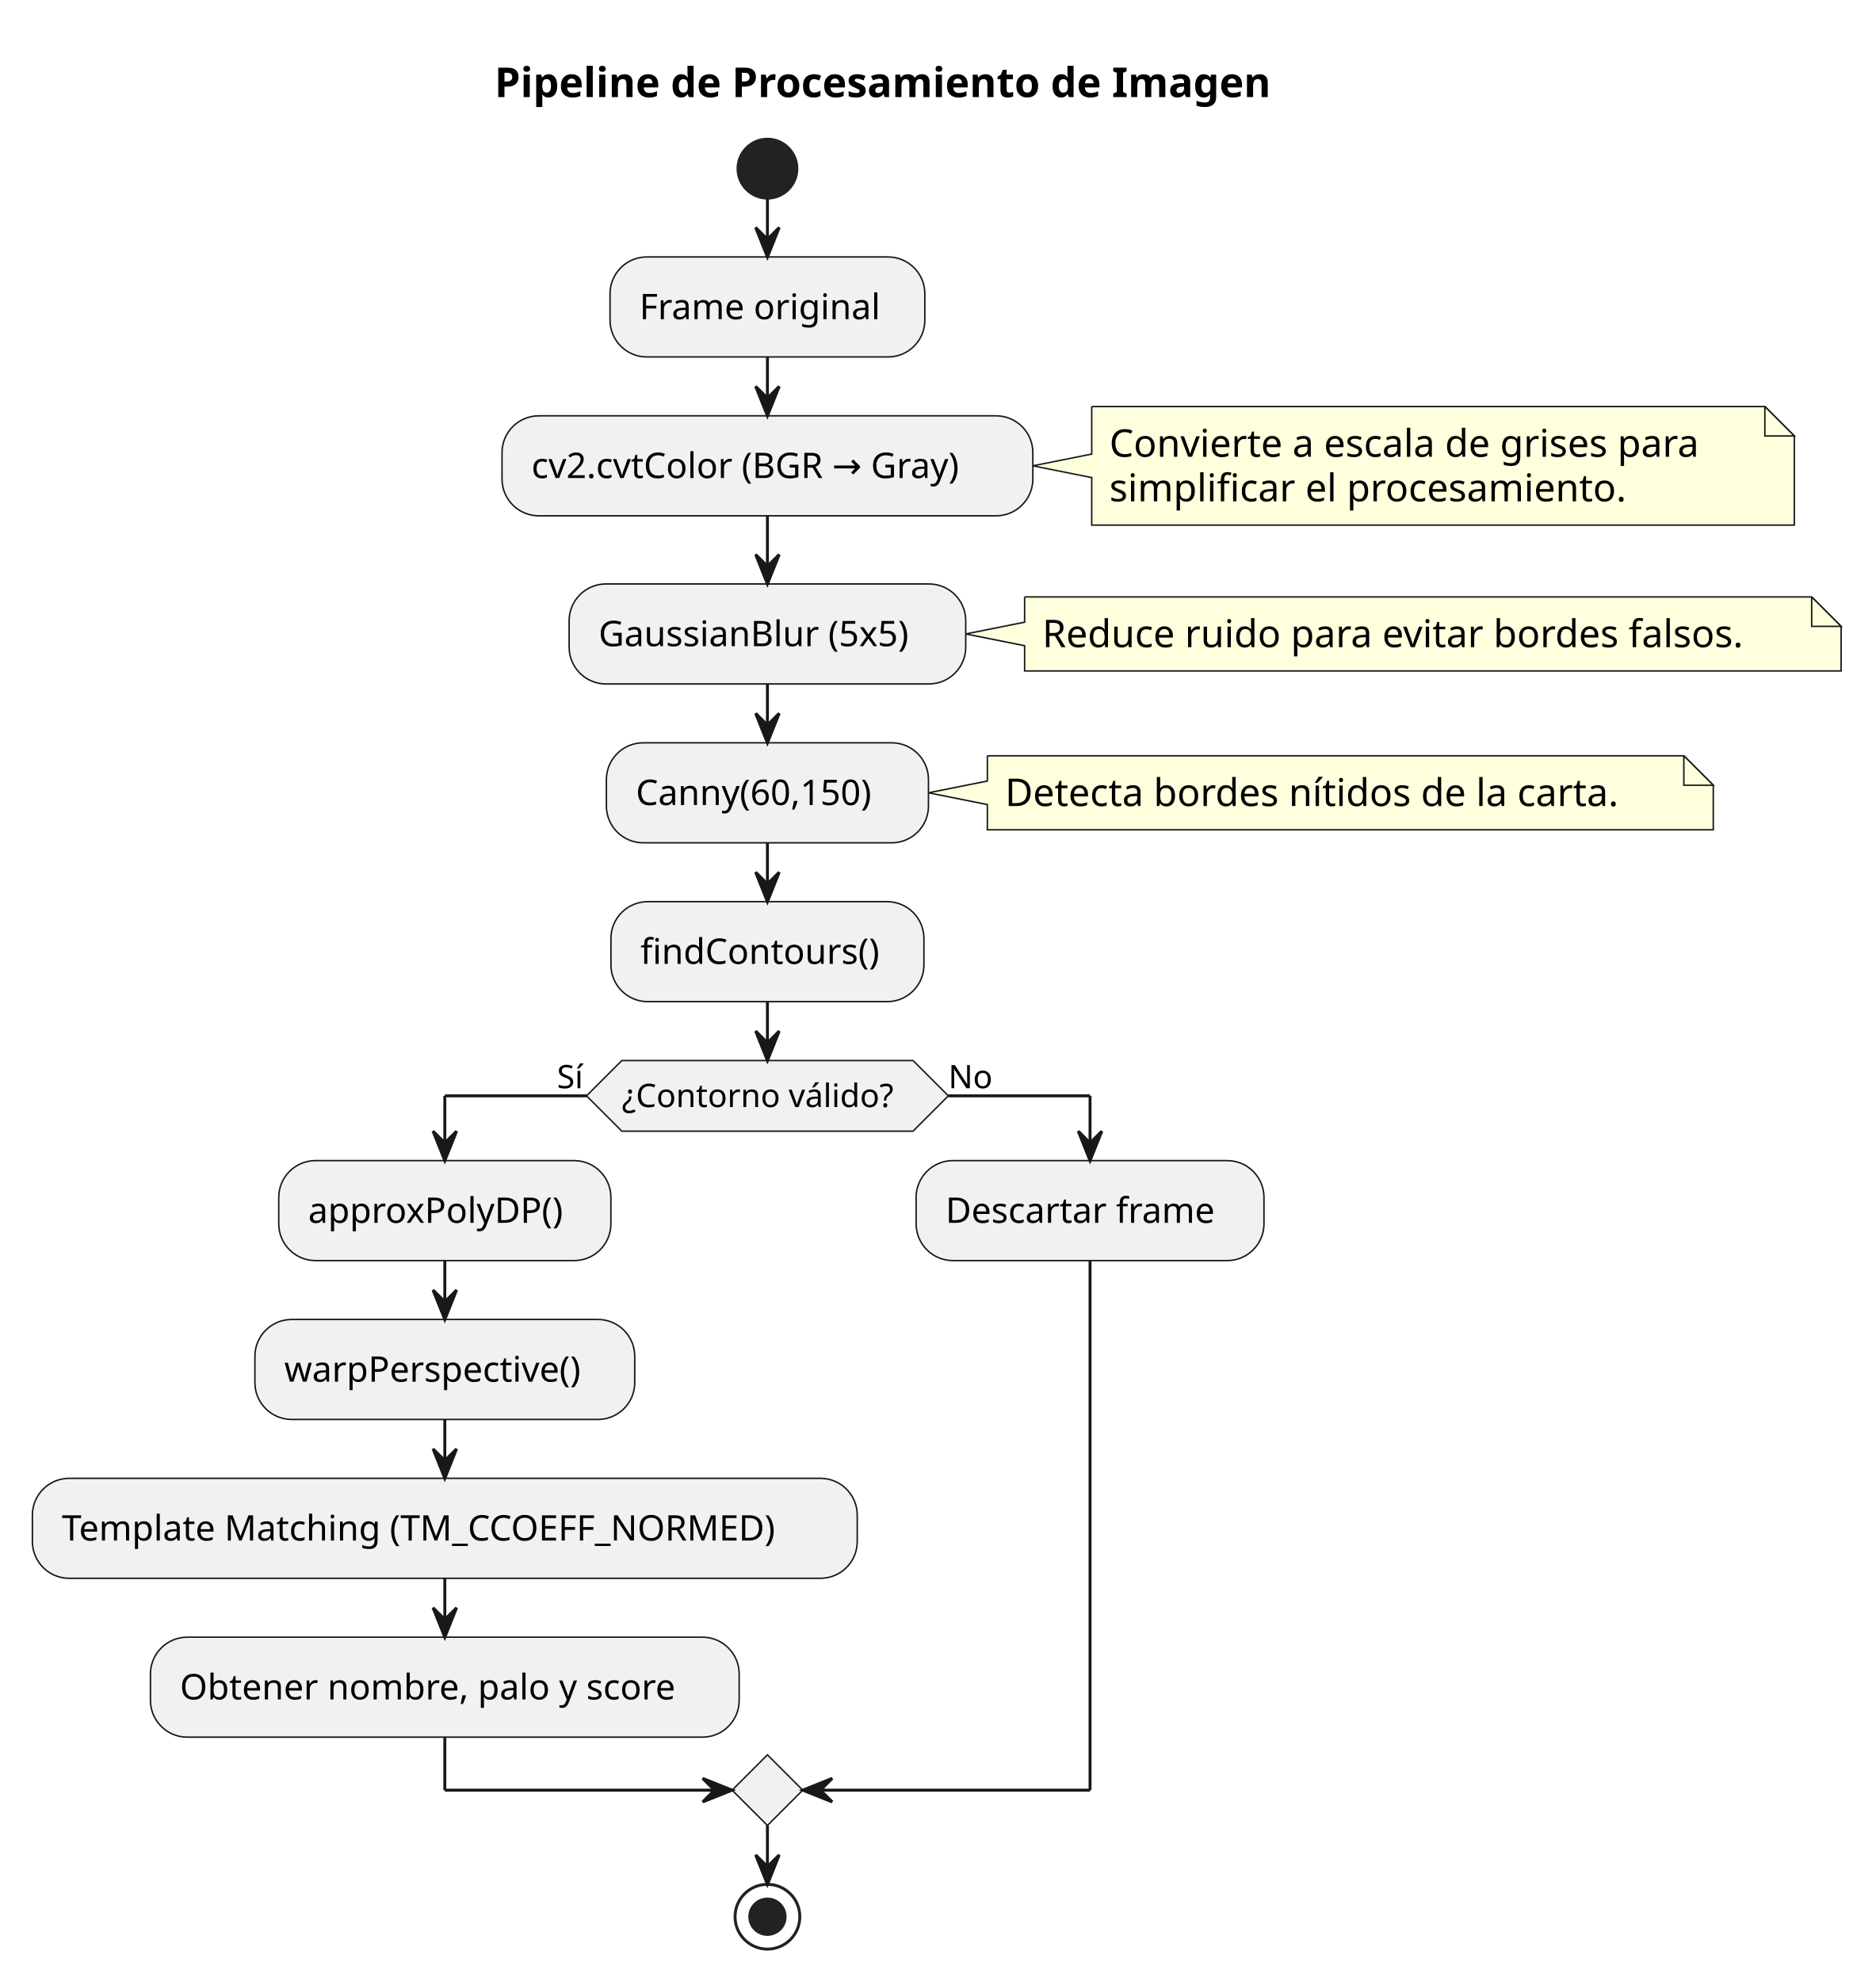
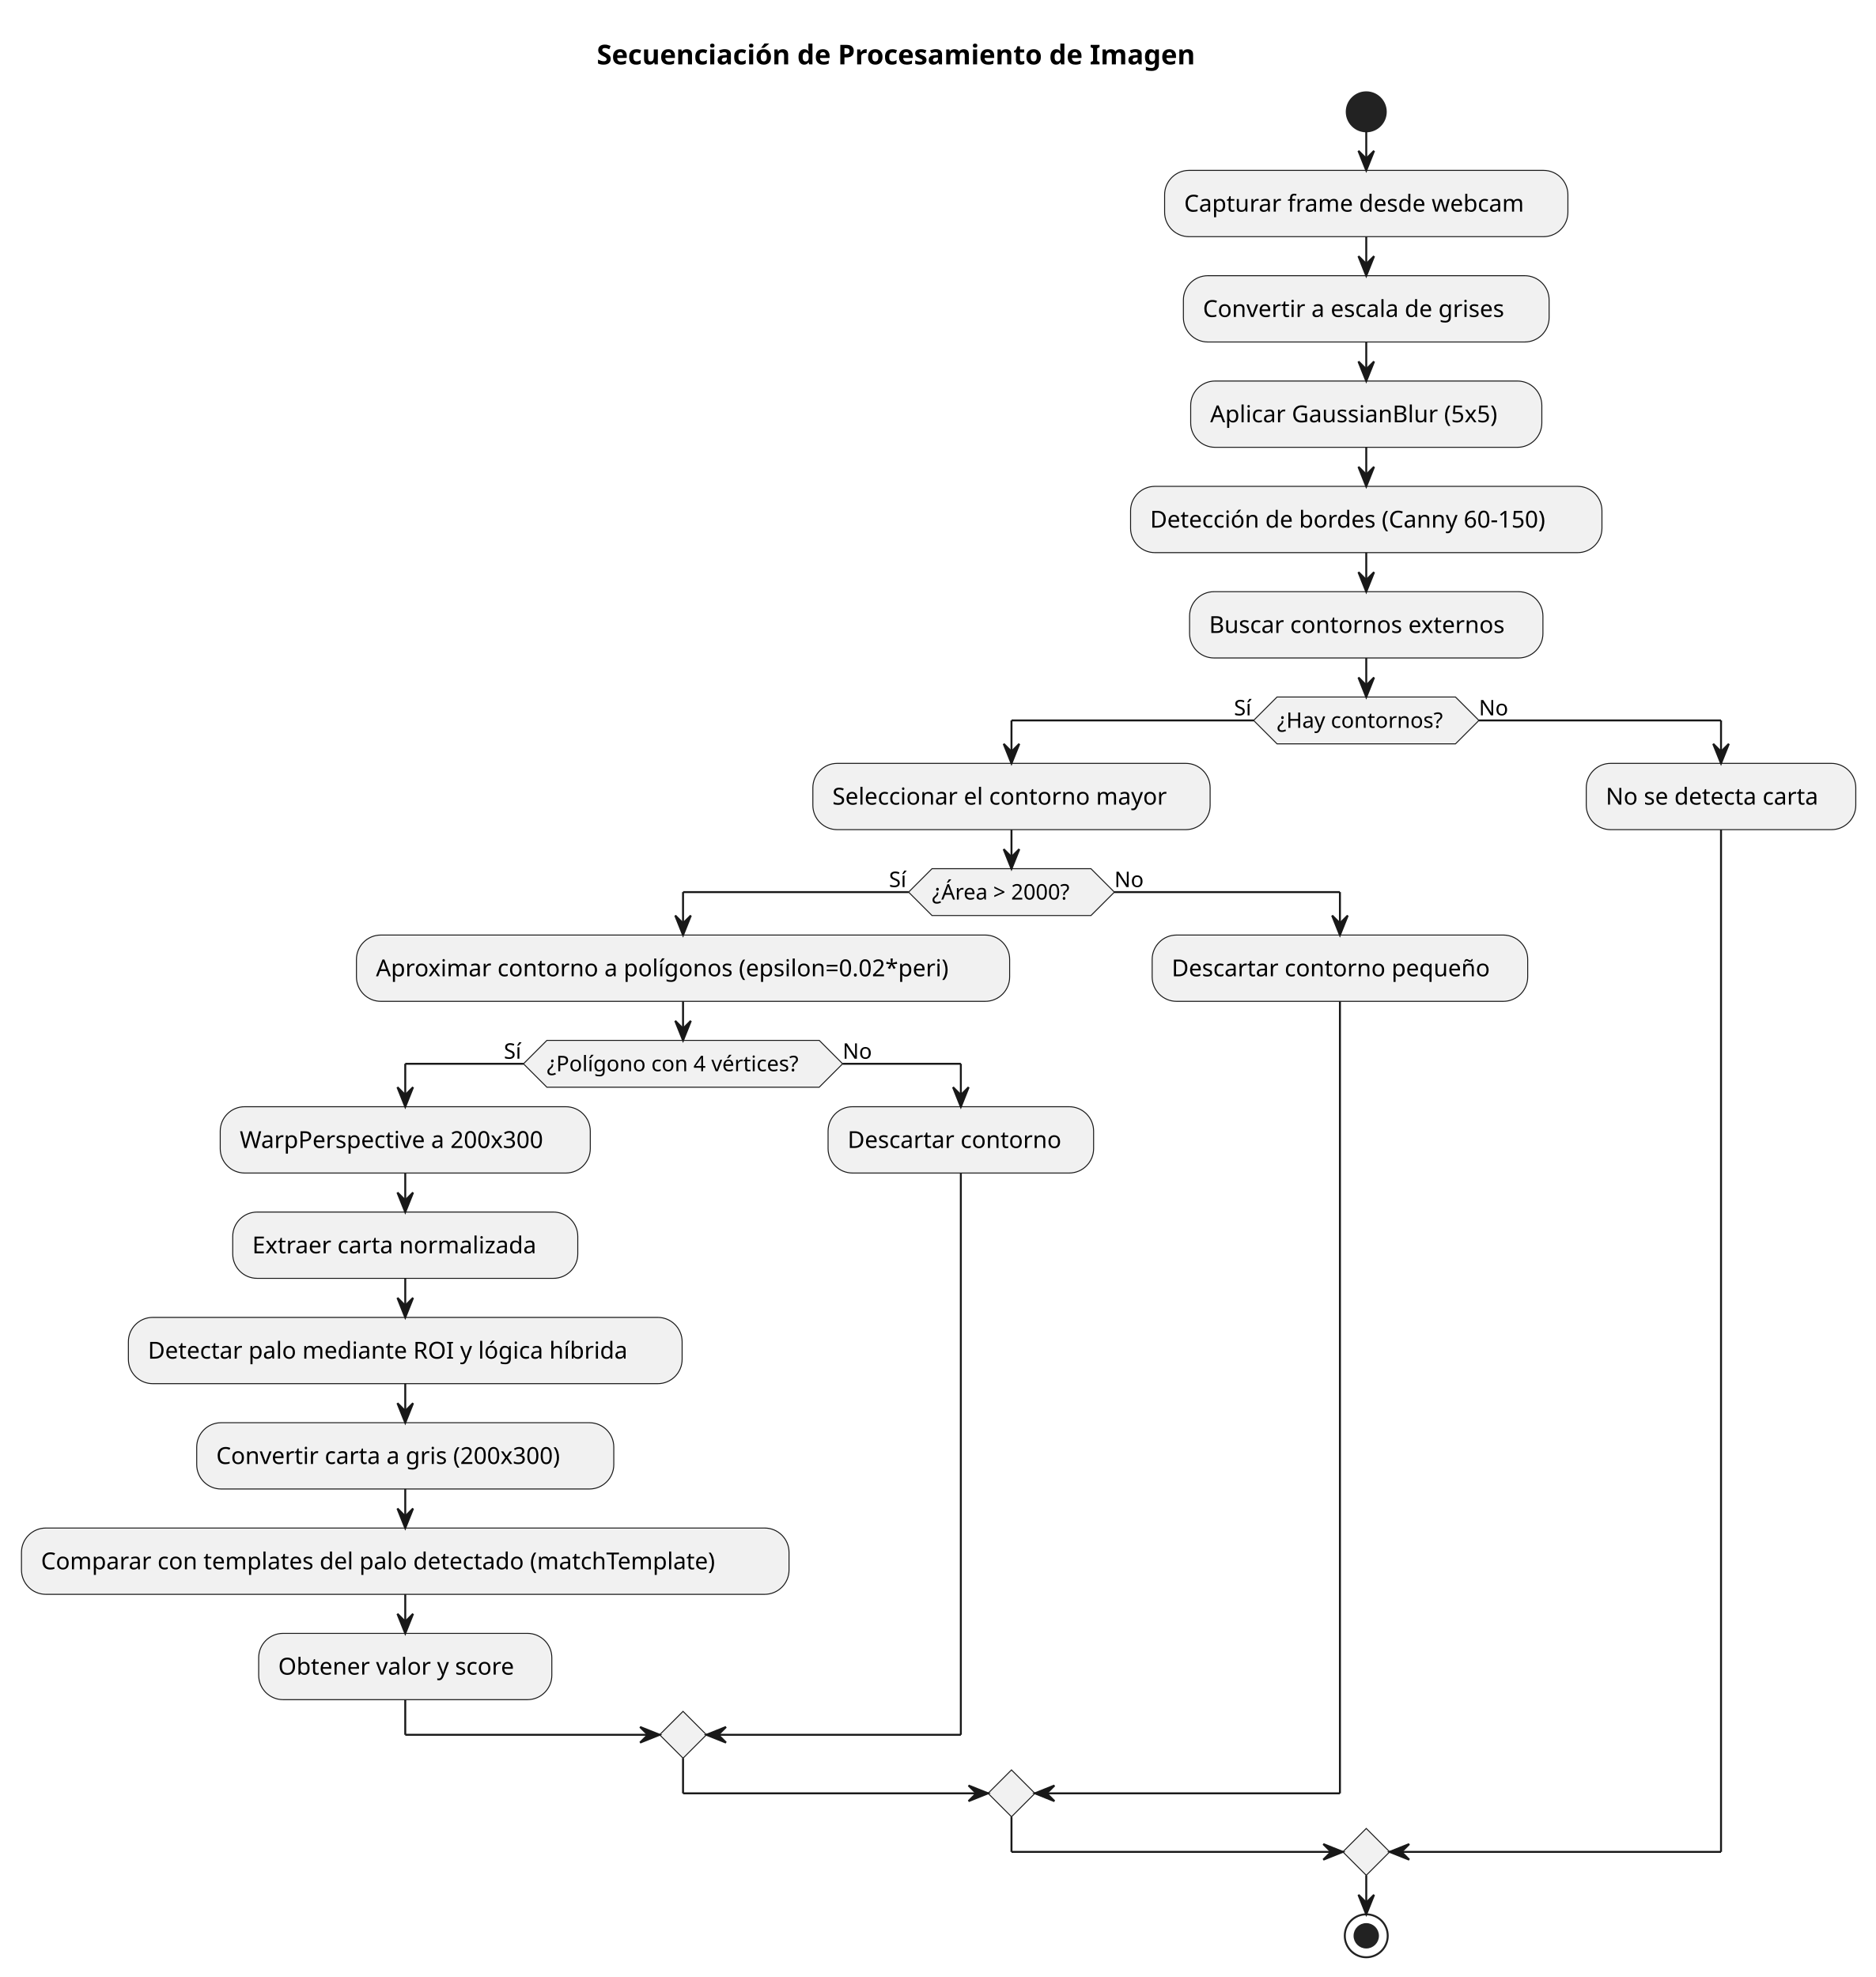
- <svg xmlns="http://www.w3.org/2000/svg" contentStyleType="text/css" data-diagram-type="ACTIVITY" height="673px" preserveAspectRatio="none" style="width:637px;height:673px;background:#FFFFFF;" version="1.1" viewBox="0 0 637 673" width="637px" zoomAndPan="magnify">
+ <svg xmlns="http://www.w3.org/2000/svg" contentStyleType="text/css" data-diagram-type="ACTIVITY" height="1013px" preserveAspectRatio="none" style="width:961px;height:1013px;background:#FFFFFF;" version="1.1" viewBox="0 0 961 1013" width="961px" zoomAndPan="magnify">
  <defs />
  <g>
    <g class="title" data-source-line="1">
-       <text fill="#000000" font-family="sans-serif" font-size="14" font-weight="bold" lengthAdjust="spacing" textLength="298.409" x="167.97" y="32.995">Pipeline de Procesamiento de Imagen</text>
+       <text fill="#000000" font-family="sans-serif" font-size="14" font-weight="bold" lengthAdjust="spacing" textLength="347.307" x="305.735" y="32.995">Secuenciación de Procesamiento de Imagen</text>
    </g>
-     <ellipse cx="260.664" cy="57.297" fill="#222222" rx="10" ry="10" style="stroke:#222222;stroke-width:1;" />
-     <rect fill="#F1F1F1" height="33.969" rx="12.5" ry="12.5" style="stroke:#181818;stroke-width:0.5;" width="106.93" x="207.199" y="87.297" />
-     <text fill="#000000" font-family="sans-serif" font-size="12" lengthAdjust="spacing" textLength="86.93" x="217.199" y="108.436">Frame original</text>
-     <path d="M370.814,138.117 L370.814,154.25 L350.814,158.25 L370.814,162.25 L370.814,178.383 A0,0 0 0 0 370.814,178.383 L609.45,178.383 A0,0 0 0 0 609.45,178.383 L609.45,148.117 L599.45,138.117 L370.814,138.117 A0,0 0 0 0 370.814,138.117" fill="#FEFFDD" style="stroke:#181818;stroke-width:0.5;" />
-     <path d="M599.45,138.117 L599.45,148.117 L609.45,148.117 L599.45,138.117" fill="#FEFFDD" style="stroke:#181818;stroke-width:0.5;" />
-     <text fill="#000000" font-family="sans-serif" font-size="13" lengthAdjust="spacing" textLength="217.636" x="376.814" y="155.184">Convierte a escala de grises para</text>
-     <text fill="#000000" font-family="sans-serif" font-size="13" lengthAdjust="spacing" textLength="188.176" x="376.814" y="170.317">simplificar el procesamiento.</text>
-     <rect fill="#F1F1F1" height="33.969" rx="12.5" ry="12.5" style="stroke:#181818;stroke-width:0.5;" width="180.301" x="170.513" y="141.266" />
-     <text fill="#000000" font-family="sans-serif" font-size="12" lengthAdjust="spacing" textLength="160.301" x="180.513" y="162.404">cv2.cvtColor (BGR → Gray)</text>
-     <path d="M348.018,202.801 L348.018,211.367 L328.018,215.367 L348.018,219.367 L348.018,227.934 A0,0 0 0 0 348.018,227.934 L625.349,227.934 A0,0 0 0 0 625.349,227.934 L625.349,212.801 L615.349,202.801 L348.018,202.801 A0,0 0 0 0 348.018,202.801" fill="#FEFFDD" style="stroke:#181818;stroke-width:0.5;" />
-     <path d="M615.349,202.801 L615.349,212.801 L625.349,212.801 L615.349,202.801" fill="#FEFFDD" style="stroke:#181818;stroke-width:0.5;" />
-     <text fill="#000000" font-family="sans-serif" font-size="13" lengthAdjust="spacing" textLength="256.331" x="354.018" y="219.868">Reduce ruido para evitar bordes falsos.</text>
-     <rect fill="#F1F1F1" height="33.969" rx="12.5" ry="12.5" style="stroke:#181818;stroke-width:0.5;" width="134.709" x="193.309" y="198.383" />
-     <text fill="#000000" font-family="sans-serif" font-size="12" lengthAdjust="spacing" textLength="114.709" x="203.309" y="219.522">GaussianBlur (5x5)</text>
-     <path d="M335.362,256.769 L335.362,265.336 L315.362,269.336 L335.362,273.336 L335.362,281.902 A0,0 0 0 0 335.362,281.902 L581.932,281.902 A0,0 0 0 0 581.932,281.902 L581.932,266.769 L571.932,256.769 L335.362,256.769 A0,0 0 0 0 335.362,256.769" fill="#FEFFDD" style="stroke:#181818;stroke-width:0.5;" />
-     <path d="M571.932,256.769 L571.932,266.769 L581.932,266.769 L571.932,256.769" fill="#FEFFDD" style="stroke:#181818;stroke-width:0.5;" />
-     <text fill="#000000" font-family="sans-serif" font-size="13" lengthAdjust="spacing" textLength="225.57" x="341.362" y="273.836">Detecta bordes nítidos de la carta.</text>
-     <rect fill="#F1F1F1" height="33.969" rx="12.5" ry="12.5" style="stroke:#181818;stroke-width:0.5;" width="109.397" x="205.965" y="252.352" />
-     <text fill="#000000" font-family="sans-serif" font-size="12" lengthAdjust="spacing" textLength="89.397" x="215.965" y="273.49">Canny(60,150)</text>
-     <rect fill="#F1F1F1" height="33.969" rx="12.5" ry="12.5" style="stroke:#181818;stroke-width:0.5;" width="106.309" x="207.509" y="306.32" />
-     <text fill="#000000" font-family="sans-serif" font-size="12" lengthAdjust="spacing" textLength="86.309" x="217.509" y="327.459">findContours()</text>
-     <polygon fill="#F1F1F1" points="211.215,360.289,310.113,360.289,322.113,372.289,310.113,384.289,211.215,384.289,199.215,372.289,211.215,360.289" style="stroke:#181818;stroke-width:0.5;" />
-     <text fill="#000000" font-family="sans-serif" font-size="11" lengthAdjust="spacing" textLength="98.898" x="211.215" y="376.097">¿Contorno válido?</text>
-     <text fill="#000000" font-family="sans-serif" font-size="11" lengthAdjust="spacing" textLength="10.039" x="189.176" y="369.695">Sí</text>
-     <text fill="#000000" font-family="sans-serif" font-size="11" lengthAdjust="spacing" textLength="14.959" x="322.113" y="369.695">No</text>
-     <rect fill="#F1F1F1" height="33.969" rx="12.5" ry="12.5" style="stroke:#181818;stroke-width:0.5;" width="112.818" x="94.675" y="394.289" />
-     <text fill="#000000" font-family="sans-serif" font-size="12" lengthAdjust="spacing" textLength="92.818" x="104.675" y="415.428">approxPolyDP()</text>
-     <rect fill="#F1F1F1" height="33.969" rx="12.5" ry="12.5" style="stroke:#181818;stroke-width:0.5;" width="129.008" x="86.58" y="448.258" />
-     <text fill="#000000" font-family="sans-serif" font-size="12" lengthAdjust="spacing" textLength="109.008" x="96.58" y="469.397">warpPerspective()</text>
-     <rect fill="#F1F1F1" height="33.969" rx="12.5" ry="12.5" style="stroke:#181818;stroke-width:0.5;" width="280.168" x="11" y="502.227" />
-     <text fill="#000000" font-family="sans-serif" font-size="12" lengthAdjust="spacing" textLength="260.168" x="21" y="523.365">Template Matching (TM_CCOEFF_NORMED)</text>
-     <rect fill="#F1F1F1" height="33.969" rx="12.5" ry="12.5" style="stroke:#181818;stroke-width:0.5;" width="199.971" x="51.099" y="556.195" />
-     <text fill="#000000" font-family="sans-serif" font-size="12" lengthAdjust="spacing" textLength="179.971" x="61.099" y="577.334">Obtener nombre, palo y score</text>
-     <rect fill="#F1F1F1" height="33.969" rx="12.5" ry="12.5" style="stroke:#181818;stroke-width:0.5;" width="118.15" x="311.168" y="394.289" />
-     <text fill="#000000" font-family="sans-serif" font-size="12" lengthAdjust="spacing" textLength="98.15" x="321.168" y="415.428">Descartar frame</text>
-     <polygon fill="#F1F1F1" points="260.664,596.164,272.664,608.164,260.664,620.164,248.664,608.164,260.664,596.164" style="stroke:#181818;stroke-width:0.5;" />
-     <ellipse cx="260.664" cy="651.164" fill="none" rx="11" ry="11" style="stroke:#222222;stroke-width:1;" />
-     <ellipse cx="260.664" cy="651.164" fill="#222222" rx="6" ry="6" style="stroke:#222222;stroke-width:1;" />
-     <line style="stroke:#181818;stroke-width:1;" x1="260.664" x2="260.664" y1="67.297" y2="87.297" />
-     <polygon fill="#181818" points="256.664,77.297,260.664,87.297,264.664,77.297,260.664,81.297" style="stroke:#181818;stroke-width:1;" />
-     <line style="stroke:#181818;stroke-width:1;" x1="260.664" x2="260.664" y1="121.266" y2="141.266" />
-     <polygon fill="#181818" points="256.664,131.266,260.664,141.266,264.664,131.266,260.664,135.266" style="stroke:#181818;stroke-width:1;" />
-     <line style="stroke:#181818;stroke-width:1;" x1="260.664" x2="260.664" y1="175.234" y2="198.383" />
-     <polygon fill="#181818" points="256.664,188.383,260.664,198.383,264.664,188.383,260.664,192.383" style="stroke:#181818;stroke-width:1;" />
-     <line style="stroke:#181818;stroke-width:1;" x1="260.664" x2="260.664" y1="232.352" y2="252.352" />
-     <polygon fill="#181818" points="256.664,242.352,260.664,252.352,264.664,242.352,260.664,246.352" style="stroke:#181818;stroke-width:1;" />
-     <line style="stroke:#181818;stroke-width:1;" x1="260.664" x2="260.664" y1="286.32" y2="306.32" />
-     <polygon fill="#181818" points="256.664,296.32,260.664,306.32,264.664,296.32,260.664,300.32" style="stroke:#181818;stroke-width:1;" />
-     <line style="stroke:#181818;stroke-width:1;" x1="151.084" x2="151.084" y1="428.258" y2="448.258" />
-     <polygon fill="#181818" points="147.084,438.258,151.084,448.258,155.084,438.258,151.084,442.258" style="stroke:#181818;stroke-width:1;" />
-     <line style="stroke:#181818;stroke-width:1;" x1="151.084" x2="151.084" y1="482.227" y2="502.227" />
-     <polygon fill="#181818" points="147.084,492.227,151.084,502.227,155.084,492.227,151.084,496.227" style="stroke:#181818;stroke-width:1;" />
-     <line style="stroke:#181818;stroke-width:1;" x1="151.084" x2="151.084" y1="536.195" y2="556.195" />
-     <polygon fill="#181818" points="147.084,546.195,151.084,556.195,155.084,546.195,151.084,550.195" style="stroke:#181818;stroke-width:1;" />
-     <line style="stroke:#181818;stroke-width:1;" x1="199.215" x2="151.084" y1="372.289" y2="372.289" />
-     <line style="stroke:#181818;stroke-width:1;" x1="151.084" x2="151.084" y1="372.289" y2="394.289" />
-     <polygon fill="#181818" points="147.084,384.289,151.084,394.289,155.084,384.289,151.084,388.289" style="stroke:#181818;stroke-width:1;" />
-     <line style="stroke:#181818;stroke-width:1;" x1="322.113" x2="370.243" y1="372.289" y2="372.289" />
-     <line style="stroke:#181818;stroke-width:1;" x1="370.243" x2="370.243" y1="372.289" y2="394.289" />
-     <polygon fill="#181818" points="366.243,384.289,370.243,394.289,374.243,384.289,370.243,388.289" style="stroke:#181818;stroke-width:1;" />
-     <line style="stroke:#181818;stroke-width:1;" x1="151.084" x2="151.084" y1="590.164" y2="608.164" />
-     <line style="stroke:#181818;stroke-width:1;" x1="151.084" x2="248.664" y1="608.164" y2="608.164" />
-     <polygon fill="#181818" points="238.664,604.164,248.664,608.164,238.664,612.164,242.664,608.164" style="stroke:#181818;stroke-width:1;" />
-     <line style="stroke:#181818;stroke-width:1;" x1="370.243" x2="370.243" y1="428.258" y2="608.164" />
-     <line style="stroke:#181818;stroke-width:1;" x1="370.243" x2="272.664" y1="608.164" y2="608.164" />
-     <polygon fill="#181818" points="282.664,604.164,272.664,608.164,282.664,612.164,278.664,608.164" style="stroke:#181818;stroke-width:1;" />
-     <line style="stroke:#181818;stroke-width:1;" x1="260.664" x2="260.664" y1="340.289" y2="360.289" />
-     <polygon fill="#181818" points="256.664,350.289,260.664,360.289,264.664,350.289,260.664,354.289" style="stroke:#181818;stroke-width:1;" />
-     <line style="stroke:#181818;stroke-width:1;" x1="260.664" x2="260.664" y1="620.164" y2="640.164" />
-     <polygon fill="#181818" points="256.664,630.164,260.664,640.164,264.664,630.164,260.664,634.164" style="stroke:#181818;stroke-width:1;" />
+     <ellipse cx="699.977" cy="57.297" fill="#222222" rx="10" ry="10" style="stroke:#222222;stroke-width:1;" />
+     <rect fill="#F1F1F1" height="33.969" rx="12.5" ry="12.5" style="stroke:#181818;stroke-width:0.5;" width="206.615" x="596.669" y="87.297" />
+     <text fill="#000000" font-family="sans-serif" font-size="12" lengthAdjust="spacing" textLength="186.615" x="606.669" y="108.436">Capturar frame desde webcam</text>
+     <rect fill="#F1F1F1" height="33.969" rx="12.5" ry="12.5" style="stroke:#181818;stroke-width:0.5;" width="187.373" x="606.29" y="141.266" />
+     <text fill="#000000" font-family="sans-serif" font-size="12" lengthAdjust="spacing" textLength="167.373" x="616.29" y="162.404">Convertir a escala de grises</text>
+     <rect fill="#F1F1F1" height="33.969" rx="12.5" ry="12.5" style="stroke:#181818;stroke-width:0.5;" width="179.902" x="610.025" y="195.234" />
+     <text fill="#000000" font-family="sans-serif" font-size="12" lengthAdjust="spacing" textLength="159.902" x="620.025" y="216.373">Aplicar GaussianBlur (5x5)</text>
+     <rect fill="#F1F1F1" height="33.969" rx="12.5" ry="12.5" style="stroke:#181818;stroke-width:0.5;" width="241.502" x="579.226" y="249.203" />
+     <text fill="#000000" font-family="sans-serif" font-size="12" lengthAdjust="spacing" textLength="221.502" x="589.226" y="270.342">Detección de bordes (Canny 60-150)</text>
+     <rect fill="#F1F1F1" height="33.969" rx="12.5" ry="12.5" style="stroke:#181818;stroke-width:0.5;" width="181.033" x="609.46" y="303.172" />
+     <text fill="#000000" font-family="sans-serif" font-size="12" lengthAdjust="spacing" textLength="161.033" x="619.46" y="324.31">Buscar contornos externos</text>
+     <polygon fill="#F1F1F1" points="654.255,357.141,745.698,357.141,757.698,369.141,745.698,381.141,654.255,381.141,642.255,369.141,654.255,357.141" style="stroke:#181818;stroke-width:0.5;" />
+     <text fill="#000000" font-family="sans-serif" font-size="11" lengthAdjust="spacing" textLength="91.443" x="654.255" y="372.949">¿Hay contornos?</text>
+     <text fill="#000000" font-family="sans-serif" font-size="11" lengthAdjust="spacing" textLength="10.039" x="632.217" y="366.546">Sí</text>
+     <text fill="#000000" font-family="sans-serif" font-size="11" lengthAdjust="spacing" textLength="14.959" x="757.698" y="366.546">No</text>
+     <rect fill="#F1F1F1" height="33.969" rx="12.5" ry="12.5" style="stroke:#181818;stroke-width:0.5;" width="203.533" x="416.451" y="391.141" />
+     <text fill="#000000" font-family="sans-serif" font-size="12" lengthAdjust="spacing" textLength="183.533" x="426.451" y="412.279">Seleccionar el contorno mayor</text>
+     <polygon fill="#F1F1F1" points="477.5,445.109,558.936,445.109,570.936,457.109,558.936,469.109,477.5,469.109,465.5,457.109,477.5,445.109" style="stroke:#181818;stroke-width:0.5;" />
+     <text fill="#000000" font-family="sans-serif" font-size="11" lengthAdjust="spacing" textLength="81.436" x="477.5" y="460.918">¿Área &gt; 2000?</text>
+     <text fill="#000000" font-family="sans-serif" font-size="11" lengthAdjust="spacing" textLength="10.039" x="455.461" y="454.515">Sí</text>
+     <text fill="#000000" font-family="sans-serif" font-size="11" lengthAdjust="spacing" textLength="14.959" x="570.936" y="454.515">No</text>
+     <rect fill="#F1F1F1" height="33.969" rx="12.5" ry="12.5" style="stroke:#181818;stroke-width:0.5;" width="334.654" x="182.619" y="479.109" />
+     <text fill="#000000" font-family="sans-serif" font-size="12" lengthAdjust="spacing" textLength="314.654" x="192.619" y="500.248">Aproximar contorno a polígonos (epsilon=0.02*peri)</text>
+     <polygon fill="#F1F1F1" points="280.186,533.078,419.706,533.078,431.706,545.078,419.706,557.078,280.186,557.078,268.186,545.078,280.186,533.078" style="stroke:#181818;stroke-width:0.5;" />
+     <text fill="#000000" font-family="sans-serif" font-size="11" lengthAdjust="spacing" textLength="139.519" x="280.186" y="548.886">¿Polígono con 4 vértices?</text>
+     <text fill="#000000" font-family="sans-serif" font-size="11" lengthAdjust="spacing" textLength="10.039" x="258.147" y="542.484">Sí</text>
+     <text fill="#000000" font-family="sans-serif" font-size="11" lengthAdjust="spacing" textLength="14.959" x="431.706" y="542.484">No</text>
+     <rect fill="#F1F1F1" height="33.969" rx="12.5" ry="12.5" style="stroke:#181818;stroke-width:0.5;" width="189.588" x="112.83" y="567.078" />
+     <text fill="#000000" font-family="sans-serif" font-size="12" lengthAdjust="spacing" textLength="169.588" x="122.83" y="588.217">WarpPerspective a 200x300</text>
+     <rect fill="#F1F1F1" height="33.969" rx="12.5" ry="12.5" style="stroke:#181818;stroke-width:0.5;" width="176.779" x="119.234" y="621.047" />
+     <text fill="#000000" font-family="sans-serif" font-size="12" lengthAdjust="spacing" textLength="156.779" x="129.234" y="642.186">Extraer carta normalizada</text>
+     <rect fill="#F1F1F1" height="33.969" rx="12.5" ry="12.5" style="stroke:#181818;stroke-width:0.5;" width="283.701" x="65.773" y="675.016" />
+     <text fill="#000000" font-family="sans-serif" font-size="12" lengthAdjust="spacing" textLength="263.701" x="75.773" y="696.154">Detectar palo mediante ROI y lógica híbrida</text>
+     <rect fill="#F1F1F1" height="33.969" rx="12.5" ry="12.5" style="stroke:#181818;stroke-width:0.5;" width="213.682" x="100.783" y="728.984" />
+     <text fill="#000000" font-family="sans-serif" font-size="12" lengthAdjust="spacing" textLength="193.682" x="110.783" y="750.123">Convertir carta a gris (200x300)</text>
+     <rect fill="#F1F1F1" height="33.969" rx="12.5" ry="12.5" style="stroke:#181818;stroke-width:0.5;" width="393.248" x="11" y="782.953" />
+     <text fill="#000000" font-family="sans-serif" font-size="12" lengthAdjust="spacing" textLength="373.248" x="21" y="804.092">Comparar con templates del palo detectado (matchTemplate)</text>
+     <rect fill="#F1F1F1" height="33.969" rx="12.5" ry="12.5" style="stroke:#181818;stroke-width:0.5;" width="150.19" x="132.529" y="836.922" />
+     <text fill="#000000" font-family="sans-serif" font-size="12" lengthAdjust="spacing" textLength="130.19" x="142.529" y="858.061">Obtener valor y score</text>
+     <rect fill="#F1F1F1" height="33.969" rx="12.5" ry="12.5" style="stroke:#181818;stroke-width:0.5;" width="136.039" x="424.248" y="567.078" />
+     <text fill="#000000" font-family="sans-serif" font-size="12" lengthAdjust="spacing" textLength="116.039" x="434.248" y="588.217">Descartar contorno</text>
+     <polygon fill="#F1F1F1" points="349.946,876.891,361.946,888.891,349.946,900.891,337.946,888.891,349.946,876.891" style="stroke:#181818;stroke-width:0.5;" />
+     <rect fill="#F1F1F1" height="33.969" rx="12.5" ry="12.5" style="stroke:#181818;stroke-width:0.5;" width="192.406" x="590.287" y="479.109" />
+     <text fill="#000000" font-family="sans-serif" font-size="12" lengthAdjust="spacing" textLength="172.406" x="600.287" y="500.248">Descartar contorno pequeño</text>
+     <polygon fill="#F1F1F1" points="518.218,906.891,530.218,918.891,518.218,930.891,506.218,918.891,518.218,906.891" style="stroke:#181818;stroke-width:0.5;" />
+     <rect fill="#F1F1F1" height="33.969" rx="12.5" ry="12.5" style="stroke:#181818;stroke-width:0.5;" width="138.084" x="812.693" y="391.141" />
+     <text fill="#000000" font-family="sans-serif" font-size="12" lengthAdjust="spacing" textLength="118.084" x="822.693" y="412.279">No se detecta carta</text>
+     <polygon fill="#F1F1F1" points="699.977,936.891,711.977,948.891,699.977,960.891,687.977,948.891,699.977,936.891" style="stroke:#181818;stroke-width:0.5;" />
+     <ellipse cx="699.977" cy="991.891" fill="none" rx="11" ry="11" style="stroke:#222222;stroke-width:1;" />
+     <ellipse cx="699.977" cy="991.891" fill="#222222" rx="6" ry="6" style="stroke:#222222;stroke-width:1;" />
+     <line style="stroke:#181818;stroke-width:1;" x1="699.977" x2="699.977" y1="67.297" y2="87.297" />
+     <polygon fill="#181818" points="695.977,77.297,699.977,87.297,703.977,77.297,699.977,81.297" style="stroke:#181818;stroke-width:1;" />
+     <line style="stroke:#181818;stroke-width:1;" x1="699.977" x2="699.977" y1="121.266" y2="141.266" />
+     <polygon fill="#181818" points="695.977,131.266,699.977,141.266,703.977,131.266,699.977,135.266" style="stroke:#181818;stroke-width:1;" />
+     <line style="stroke:#181818;stroke-width:1;" x1="699.977" x2="699.977" y1="175.234" y2="195.234" />
+     <polygon fill="#181818" points="695.977,185.234,699.977,195.234,703.977,185.234,699.977,189.234" style="stroke:#181818;stroke-width:1;" />
+     <line style="stroke:#181818;stroke-width:1;" x1="699.977" x2="699.977" y1="229.203" y2="249.203" />
+     <polygon fill="#181818" points="695.977,239.203,699.977,249.203,703.977,239.203,699.977,243.203" style="stroke:#181818;stroke-width:1;" />
+     <line style="stroke:#181818;stroke-width:1;" x1="699.977" x2="699.977" y1="283.172" y2="303.172" />
+     <polygon fill="#181818" points="695.977,293.172,699.977,303.172,703.977,293.172,699.977,297.172" style="stroke:#181818;stroke-width:1;" />
+     <line style="stroke:#181818;stroke-width:1;" x1="207.624" x2="207.624" y1="601.047" y2="621.047" />
+     <polygon fill="#181818" points="203.624,611.047,207.624,621.047,211.624,611.047,207.624,615.047" style="stroke:#181818;stroke-width:1;" />
+     <line style="stroke:#181818;stroke-width:1;" x1="207.624" x2="207.624" y1="655.016" y2="675.016" />
+     <polygon fill="#181818" points="203.624,665.016,207.624,675.016,211.624,665.016,207.624,669.016" style="stroke:#181818;stroke-width:1;" />
+     <line style="stroke:#181818;stroke-width:1;" x1="207.624" x2="207.624" y1="708.984" y2="728.984" />
+     <polygon fill="#181818" points="203.624,718.984,207.624,728.984,211.624,718.984,207.624,722.984" style="stroke:#181818;stroke-width:1;" />
+     <line style="stroke:#181818;stroke-width:1;" x1="207.624" x2="207.624" y1="762.953" y2="782.953" />
+     <polygon fill="#181818" points="203.624,772.953,207.624,782.953,211.624,772.953,207.624,776.953" style="stroke:#181818;stroke-width:1;" />
+     <line style="stroke:#181818;stroke-width:1;" x1="207.624" x2="207.624" y1="816.922" y2="836.922" />
+     <polygon fill="#181818" points="203.624,826.922,207.624,836.922,211.624,826.922,207.624,830.922" style="stroke:#181818;stroke-width:1;" />
+     <line style="stroke:#181818;stroke-width:1;" x1="268.186" x2="207.624" y1="545.078" y2="545.078" />
+     <line style="stroke:#181818;stroke-width:1;" x1="207.624" x2="207.624" y1="545.078" y2="567.078" />
+     <polygon fill="#181818" points="203.624,557.078,207.624,567.078,211.624,557.078,207.624,561.078" style="stroke:#181818;stroke-width:1;" />
+     <line style="stroke:#181818;stroke-width:1;" x1="431.706" x2="492.268" y1="545.078" y2="545.078" />
+     <line style="stroke:#181818;stroke-width:1;" x1="492.268" x2="492.268" y1="545.078" y2="567.078" />
+     <polygon fill="#181818" points="488.268,557.078,492.268,567.078,496.268,557.078,492.268,561.078" style="stroke:#181818;stroke-width:1;" />
+     <line style="stroke:#181818;stroke-width:1;" x1="207.624" x2="207.624" y1="870.891" y2="888.891" />
+     <line style="stroke:#181818;stroke-width:1;" x1="207.624" x2="337.946" y1="888.891" y2="888.891" />
+     <polygon fill="#181818" points="327.946,884.891,337.946,888.891,327.946,892.891,331.946,888.891" style="stroke:#181818;stroke-width:1;" />
+     <line style="stroke:#181818;stroke-width:1;" x1="492.268" x2="492.268" y1="601.047" y2="888.891" />
+     <line style="stroke:#181818;stroke-width:1;" x1="492.268" x2="361.946" y1="888.891" y2="888.891" />
+     <polygon fill="#181818" points="371.946,884.891,361.946,888.891,371.946,892.891,367.946,888.891" style="stroke:#181818;stroke-width:1;" />
+     <line style="stroke:#181818;stroke-width:1;" x1="349.946" x2="349.946" y1="513.078" y2="533.078" />
+     <polygon fill="#181818" points="345.946,523.078,349.946,533.078,353.946,523.078,349.946,527.078" style="stroke:#181818;stroke-width:1;" />
+     <line style="stroke:#181818;stroke-width:1;" x1="465.5" x2="349.946" y1="457.109" y2="457.109" />
+     <line style="stroke:#181818;stroke-width:1;" x1="349.946" x2="349.946" y1="457.109" y2="479.109" />
+     <polygon fill="#181818" points="345.946,469.109,349.946,479.109,353.946,469.109,349.946,473.109" style="stroke:#181818;stroke-width:1;" />
+     <line style="stroke:#181818;stroke-width:1;" x1="570.936" x2="686.49" y1="457.109" y2="457.109" />
+     <line style="stroke:#181818;stroke-width:1;" x1="686.49" x2="686.49" y1="457.109" y2="479.109" />
+     <polygon fill="#181818" points="682.49,469.109,686.49,479.109,690.49,469.109,686.49,473.109" style="stroke:#181818;stroke-width:1;" />
+     <line style="stroke:#181818;stroke-width:1;" x1="349.946" x2="349.946" y1="900.891" y2="918.891" />
+     <line style="stroke:#181818;stroke-width:1;" x1="349.946" x2="506.218" y1="918.891" y2="918.891" />
+     <polygon fill="#181818" points="496.218,914.891,506.218,918.891,496.218,922.891,500.218,918.891" style="stroke:#181818;stroke-width:1;" />
+     <line style="stroke:#181818;stroke-width:1;" x1="686.49" x2="686.49" y1="513.078" y2="918.891" />
+     <line style="stroke:#181818;stroke-width:1;" x1="686.49" x2="530.218" y1="918.891" y2="918.891" />
+     <polygon fill="#181818" points="540.218,914.891,530.218,918.891,540.218,922.891,536.218,918.891" style="stroke:#181818;stroke-width:1;" />
+     <line style="stroke:#181818;stroke-width:1;" x1="518.218" x2="518.218" y1="425.109" y2="445.109" />
+     <polygon fill="#181818" points="514.218,435.109,518.218,445.109,522.218,435.109,518.218,439.109" style="stroke:#181818;stroke-width:1;" />
+     <line style="stroke:#181818;stroke-width:1;" x1="642.255" x2="518.218" y1="369.141" y2="369.141" />
+     <line style="stroke:#181818;stroke-width:1;" x1="518.218" x2="518.218" y1="369.141" y2="391.141" />
+     <polygon fill="#181818" points="514.218,381.141,518.218,391.141,522.218,381.141,518.218,385.141" style="stroke:#181818;stroke-width:1;" />
+     <line style="stroke:#181818;stroke-width:1;" x1="757.698" x2="881.735" y1="369.141" y2="369.141" />
+     <line style="stroke:#181818;stroke-width:1;" x1="881.735" x2="881.735" y1="369.141" y2="391.141" />
+     <polygon fill="#181818" points="877.735,381.141,881.735,391.141,885.735,381.141,881.735,385.141" style="stroke:#181818;stroke-width:1;" />
+     <line style="stroke:#181818;stroke-width:1;" x1="518.218" x2="518.218" y1="930.891" y2="948.891" />
+     <line style="stroke:#181818;stroke-width:1;" x1="518.218" x2="687.977" y1="948.891" y2="948.891" />
+     <polygon fill="#181818" points="677.977,944.891,687.977,948.891,677.977,952.891,681.977,948.891" style="stroke:#181818;stroke-width:1;" />
+     <line style="stroke:#181818;stroke-width:1;" x1="881.735" x2="881.735" y1="425.109" y2="948.891" />
+     <line style="stroke:#181818;stroke-width:1;" x1="881.735" x2="711.977" y1="948.891" y2="948.891" />
+     <polygon fill="#181818" points="721.977,944.891,711.977,948.891,721.977,952.891,717.977,948.891" style="stroke:#181818;stroke-width:1;" />
+     <line style="stroke:#181818;stroke-width:1;" x1="699.977" x2="699.977" y1="337.141" y2="357.141" />
+     <polygon fill="#181818" points="695.977,347.141,699.977,357.141,703.977,347.141,699.977,351.141" style="stroke:#181818;stroke-width:1;" />
+     <line style="stroke:#181818;stroke-width:1;" x1="699.977" x2="699.977" y1="960.891" y2="980.891" />
+     <polygon fill="#181818" points="695.977,970.891,699.977,980.891,703.977,970.891,699.977,974.891" style="stroke:#181818;stroke-width:1;" />
  </g>
</svg>
